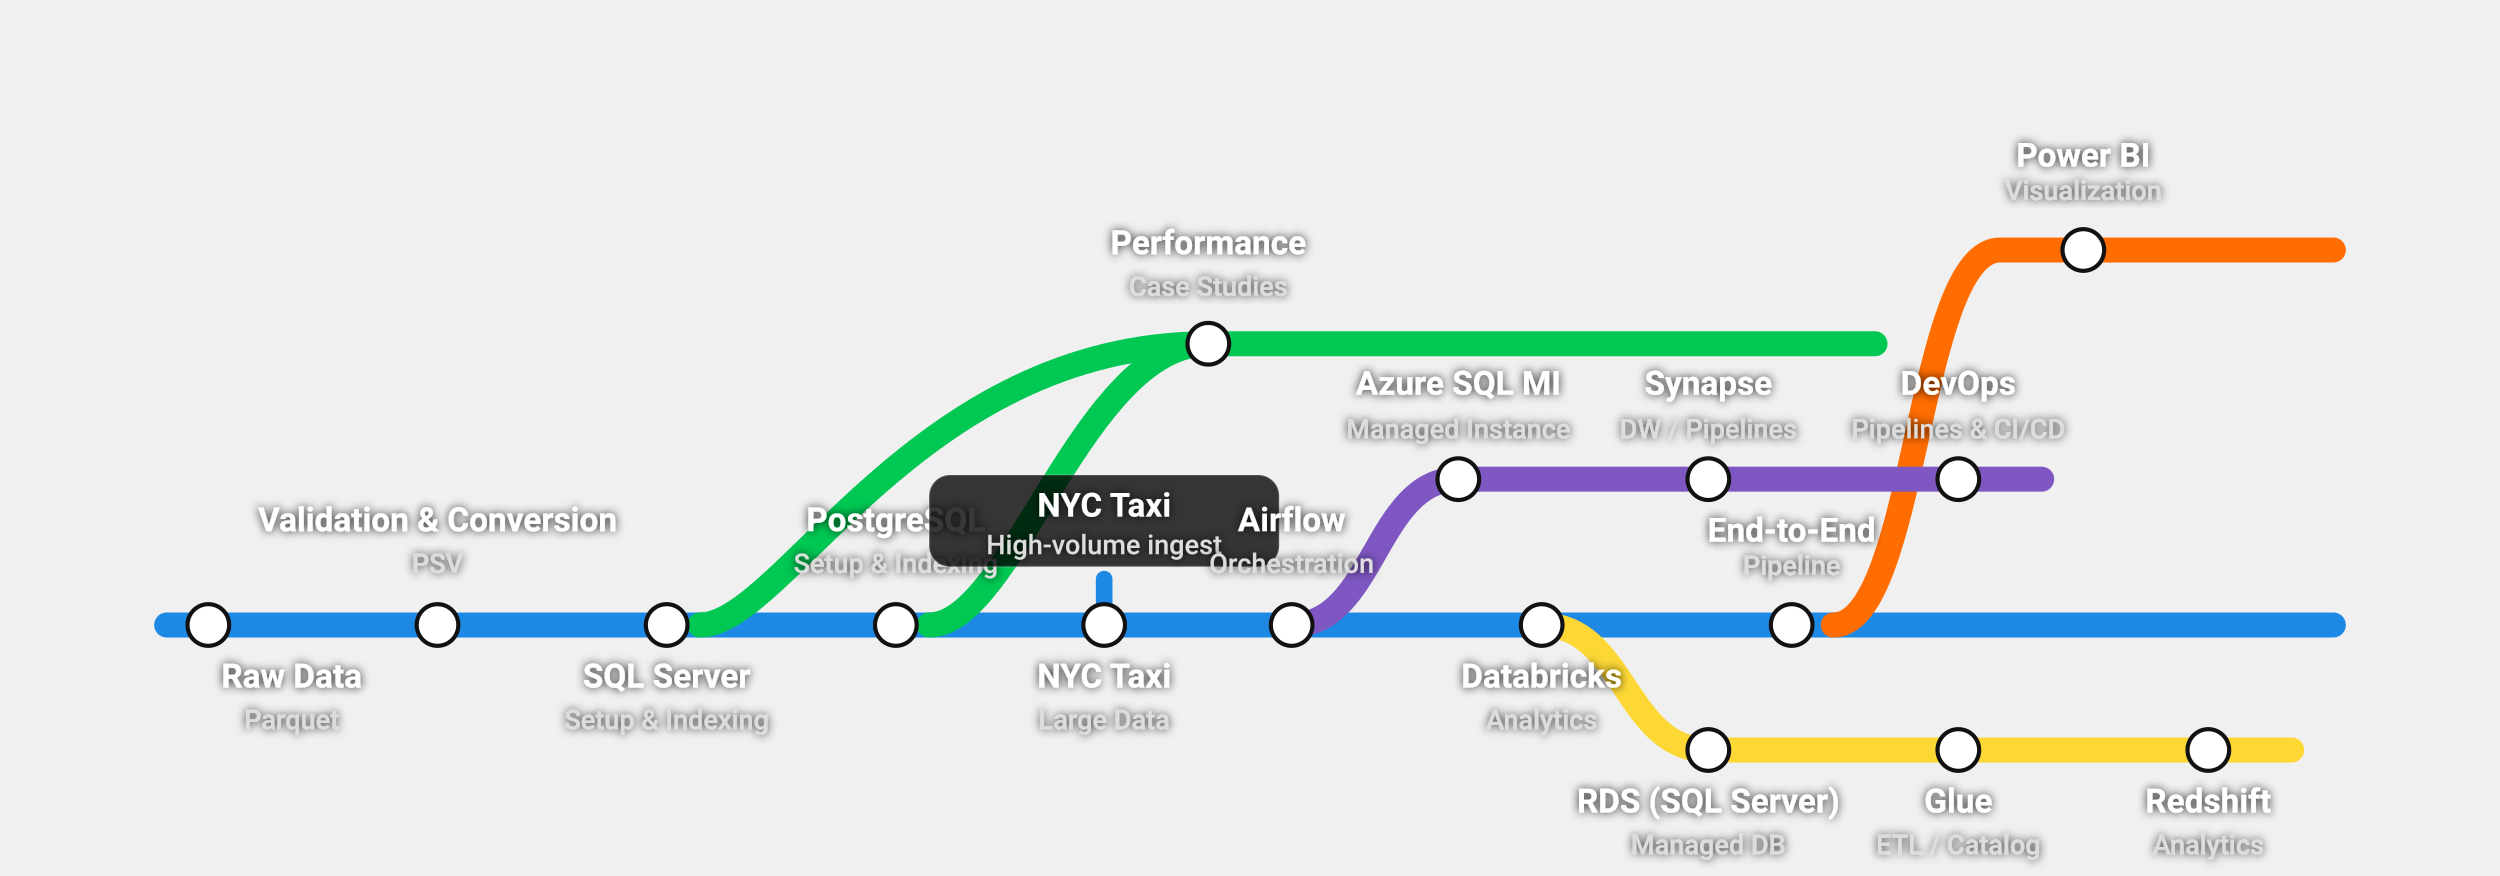
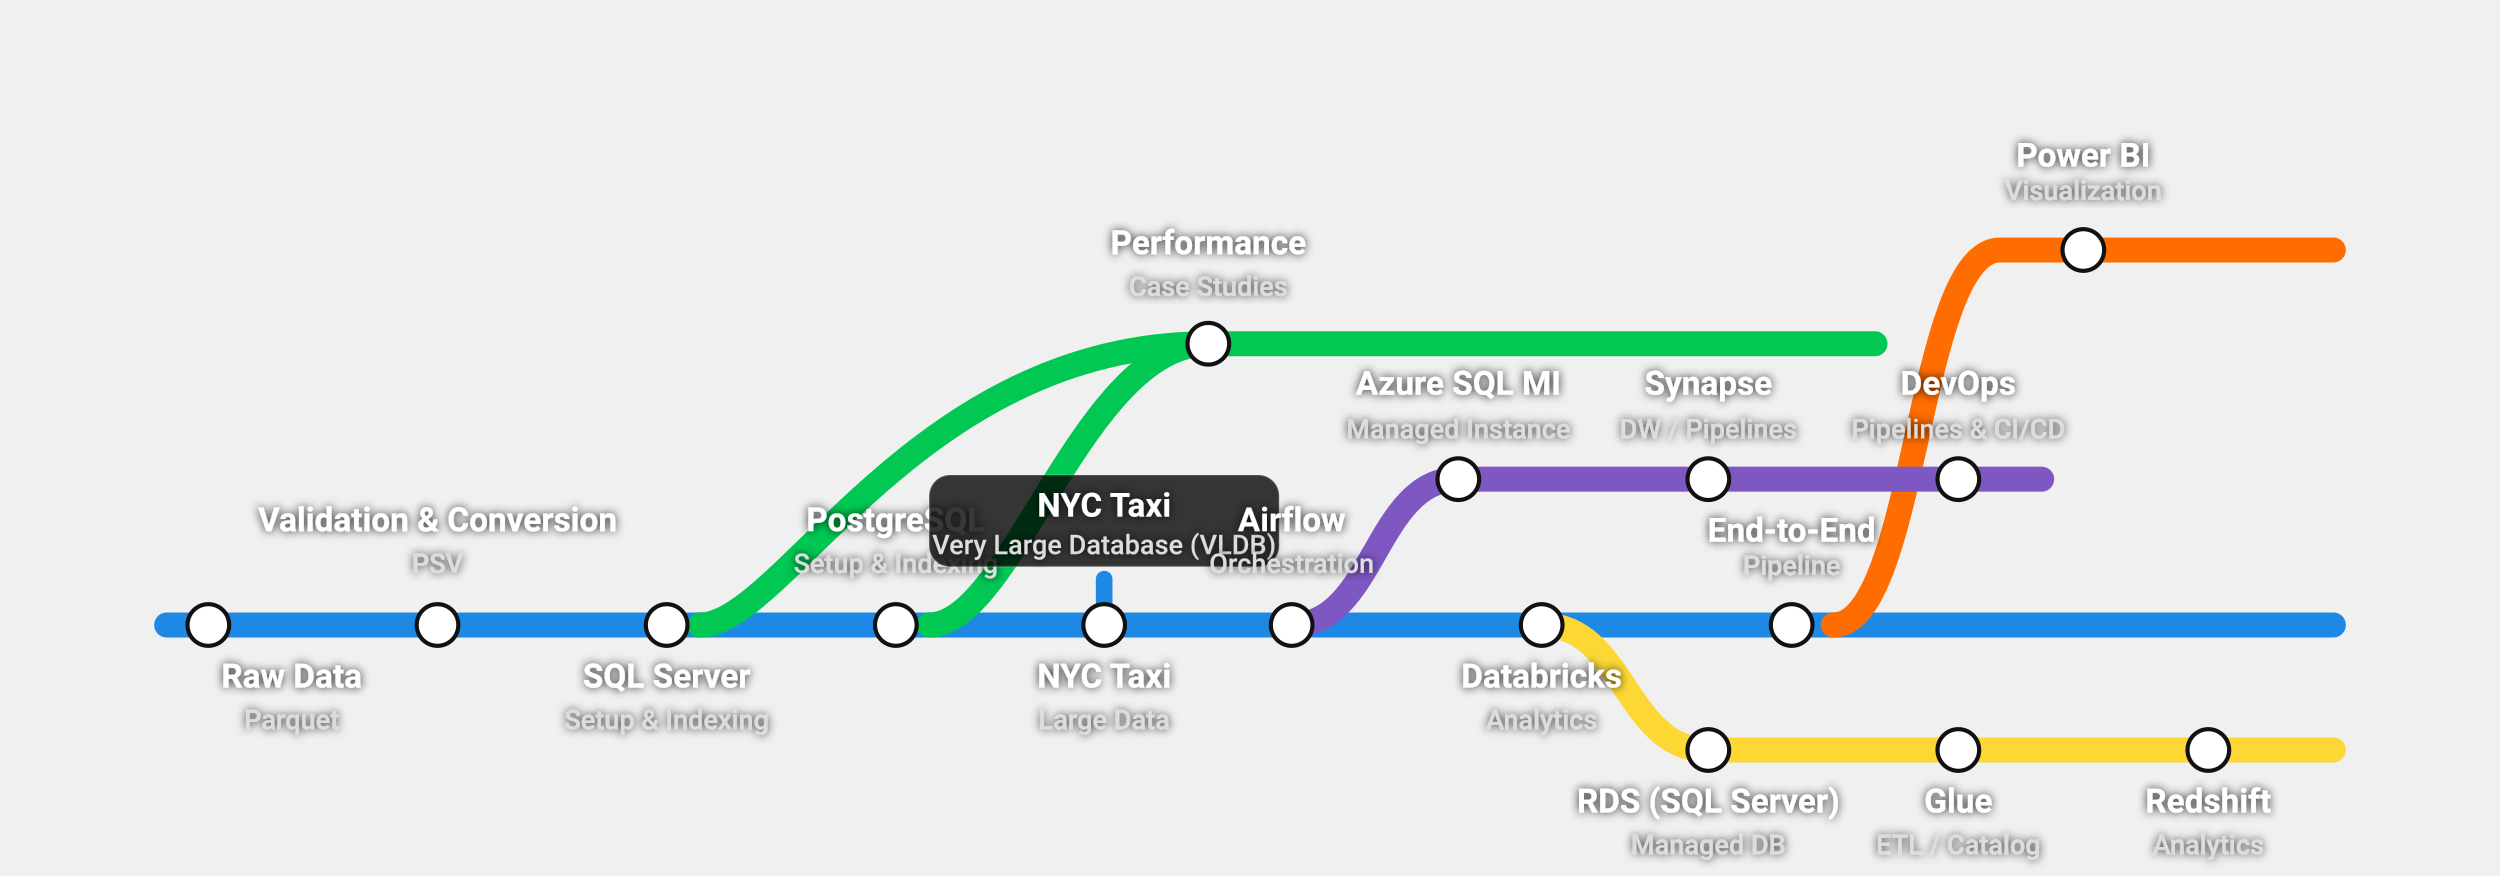
<svg xmlns="http://www.w3.org/2000/svg" xmlns:xlink="http://www.w3.org/1999/xlink" viewBox="0 0 1200 420" style="max-width:100%; height:auto; background:transparent" role="img" aria-label="Subway-style roadmap (vibrant)">
  <style>
    :root {
      --blue:#1E88E5; --green:#00C853; --orange:#FF6D00; --violet:#7E57C2; --gold:#FDD835;
    }
    .line { fill:none; stroke-width:12; stroke-linecap:round; }
    .stop { stroke:#111; stroke-width:2; }
    .label { font:600 16px/1.2 system-ui,-apple-system,Segoe UI,Roboto,Arial; fill:#fff; }
    .muted { font:500 13px/1.2 system-ui,-apple-system,Segoe UI,Roboto,Arial; fill:#ddd; }

    /* Glow only (keeps text pure white) */
    .label, .muted { stroke-width:0; filter:url(#text-pop); }

    /* Optional helper for tight-above groups */
    .tight-above .label, .tight-above .muted { dominant-baseline: central; }
  </style>
  <defs>
    <filter id="text-pop" x="-40%" y="-40%" width="180%" height="180%">
      <feDropShadow dx="0" dy="0" stdDeviation="2.4" flood-color="#000" flood-opacity="0.9" />
    </filter>
  </defs>
  <g id="lines">
    <path class="line" stroke="#1E88E5" d="M80,300 L1120,300" />
    <path class="line" stroke="#00C853" d="M336,300 C376,300 440,165 580,165 L900,165" />
    <path class="line" stroke="#00C853" d="M446,300 C486,300 520,165 580,165" />
    <path class="line" stroke="#FF6D00" d="M880,300 C920,300 920,120 960,120 L1120,120" />
    <path class="line" stroke="#7E57C2" d="M620,300 C660,300 660,230 700,230 L980,230" />
-     <path class="line" stroke="#FDD835" d="M740,300 C780,300 780,360 820,360 L1100,360" />
+     <path class="line" stroke="#FDD835" d="M740,300 C780,300 780,360 820,360 L1120,360" />
  </g>
  <circle cx="100" cy="300" r="10" fill="#fff" class="stop" />
  <text x="140" y="330" text-anchor="middle" class="label">Raw Data</text>
  <text x="140" y="350" text-anchor="middle" class="muted">Parquet</text>
  <circle cx="210" cy="300" r="10" fill="#fff" class="stop" />
  <text x="210" y="255" text-anchor="middle" class="label">Validation &amp; Conversion</text>
  <text x="210" y="275" text-anchor="middle" class="muted">PSV</text>
  <a xlink:href="/projects/sqlserver/">
    <g class="stop-group">
      <circle cx="320" cy="300" r="10" fill="#fff" class="stop" />
      <text x="320" y="330" text-anchor="middle" class="label">SQL Server</text>
      <text x="320" y="350" text-anchor="middle" class="muted">Setup &amp; Indexing</text>
    </g>
  </a>
  <circle cx="430" cy="300" r="10" fill="#fff" class="stop" />
  <text x="430" y="255" text-anchor="middle" class="label">PostgreSQL</text>
  <text x="430" y="275" text-anchor="middle" class="muted">Setup &amp; Indexing</text>
  <a xlink:href="/projects/nyc-taxi/" target="_top" aria-label="NYC Taxi — high-volume ingest">
    <g class="stop-group placard" transform="translate(530,300)">
      <line x1="0" y1="0" x2="0" y2="-22" stroke="#1E88E5" stroke-width="8" stroke-linecap="round" />
      <rect x="-84" y="-72" width="168" height="44" rx="10" ry="10" fill="rgba(0,0,0,.78)" stroke="rgba(255,255,255,.15)" stroke-width="1" />
      <text x="0" y="-52" text-anchor="middle" class="label">NYC Taxi</text>
-       <text x="0" y="-34" text-anchor="middle" class="muted">High-volume ingest</text>
+       <text x="0" y="-34" text-anchor="middle" class="muted">Very Large Database (VLDB)</text>
    </g>
  </a>
  <circle cx="530" cy="300" r="10" fill="#fff" class="stop" />
  <text x="530" y="330" text-anchor="middle" class="label">NYC Taxi</text>
  <text x="530" y="350" text-anchor="middle" class="muted">Large Data</text>
  <text x="620" y="255" text-anchor="middle" class="label">Airflow</text>
  <text x="620" y="275" text-anchor="middle" class="muted">Orchestration</text>
  <circle cx="740" cy="300" r="10" fill="#fff" class="stop" />
  <text x="740" y="330" text-anchor="middle" class="label">Databricks</text>
  <text x="740" y="350" text-anchor="middle" class="muted">Analytics</text>
  <circle cx="860" cy="300" r="10" fill="#fff" class="stop" />
  <text x="860" y="260" text-anchor="middle" class="label">End-to-End</text>
  <text x="860" y="276" text-anchor="middle" class="muted">Pipeline</text>
  <circle cx="580" cy="165" r="10" fill="#fff" class="stop" />
  <text x="580" y="122" text-anchor="middle" class="label">Performance</text>
  <text x="580" y="142" text-anchor="middle" class="muted">Case Studies</text>
  <circle cx="1000" cy="120" r="10" fill="#fff" class="stop" />
  <text x="1000" y="80" text-anchor="middle" class="label">Power BI</text>
  <text x="1000" y="96" text-anchor="middle" class="muted">Visualization</text>
  <circle cx="620" cy="300" r="10" fill="#fff" class="stop" />
  <circle cx="700" cy="230" r="10" fill="#fff" class="stop" />
  <g class="tight-above" transform="translate(700,230)">
    <text x="0" y="-46" text-anchor="middle" class="label">Azure SQL MI</text>
    <text x="0" y="-24" text-anchor="middle" class="muted">Managed Instance</text>
  </g>
  <circle cx="820" cy="230" r="10" fill="#fff" class="stop" />
  <g class="tight-above" transform="translate(820,230)">
    <text x="0" y="-46" text-anchor="middle" class="label">Synapse</text>
    <text x="0" y="-24" text-anchor="middle" class="muted">DW / Pipelines</text>
  </g>
  <circle cx="940" cy="230" r="10" fill="#fff" class="stop" />
  <g class="tight-above" transform="translate(940,230)">
    <text x="0" y="-46" text-anchor="middle" class="label">DevOps</text>
    <text x="0" y="-24" text-anchor="middle" class="muted">Pipelines &amp; CI/CD</text>
  </g>
  <circle cx="820" cy="360" r="10" fill="#fff" class="stop" />
  <text x="820" y="390" text-anchor="middle" class="label">RDS (SQL Server)</text>
  <text x="820" y="410" text-anchor="middle" class="muted">Managed DB</text>
  <circle cx="940" cy="360" r="10" fill="#fff" class="stop" />
  <text x="940" y="390" text-anchor="middle" class="label">Glue</text>
  <text x="940" y="410" text-anchor="middle" class="muted">ETL / Catalog</text>
  <circle cx="1060" cy="360" r="10" fill="#fff" class="stop" />
  <text x="1060" y="390" text-anchor="middle" class="label">Redshift</text>
  <text x="1060" y="410" text-anchor="middle" class="muted">Analytics</text>
</svg>
